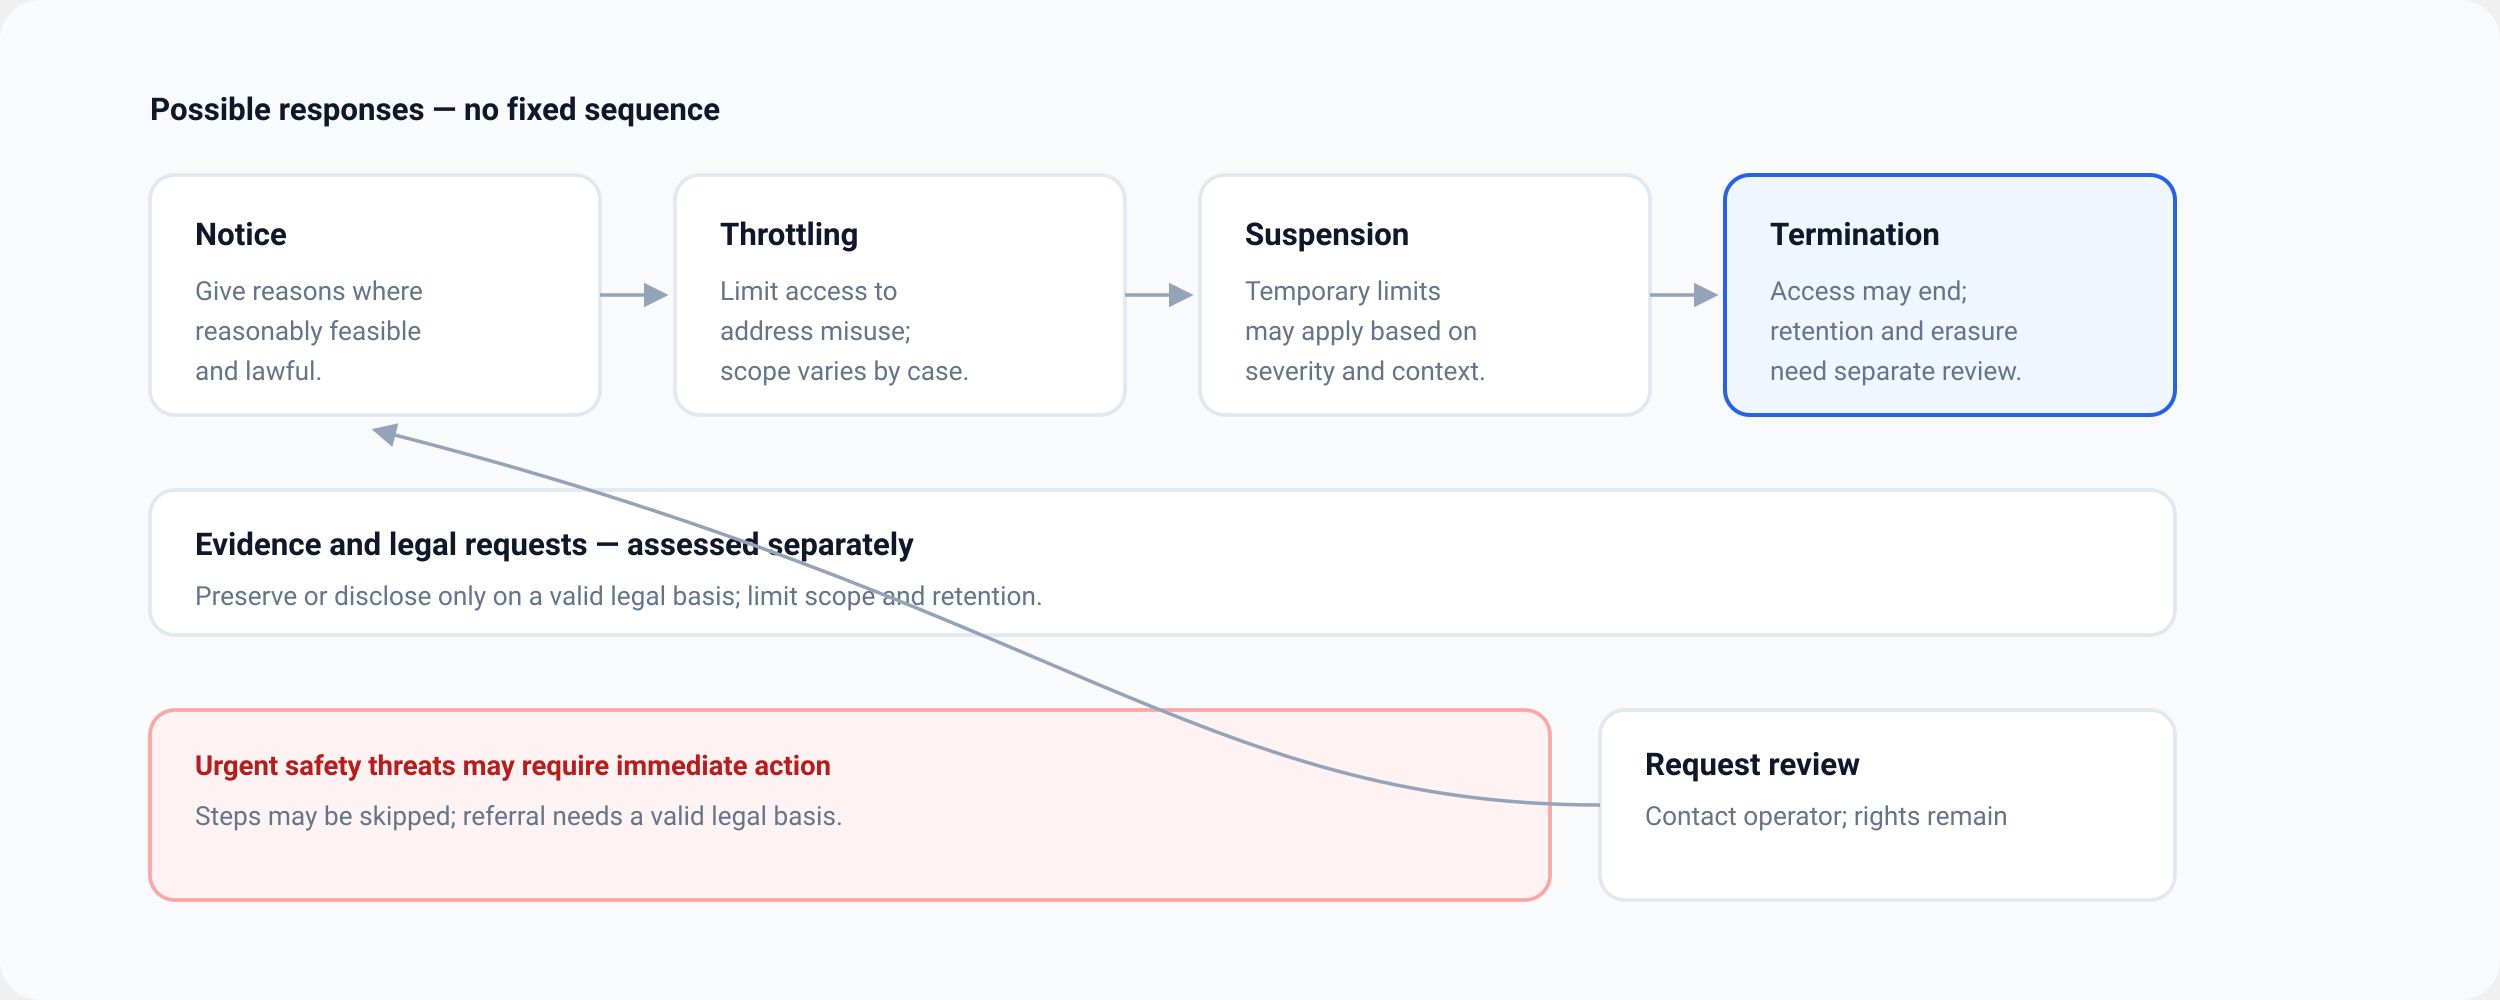
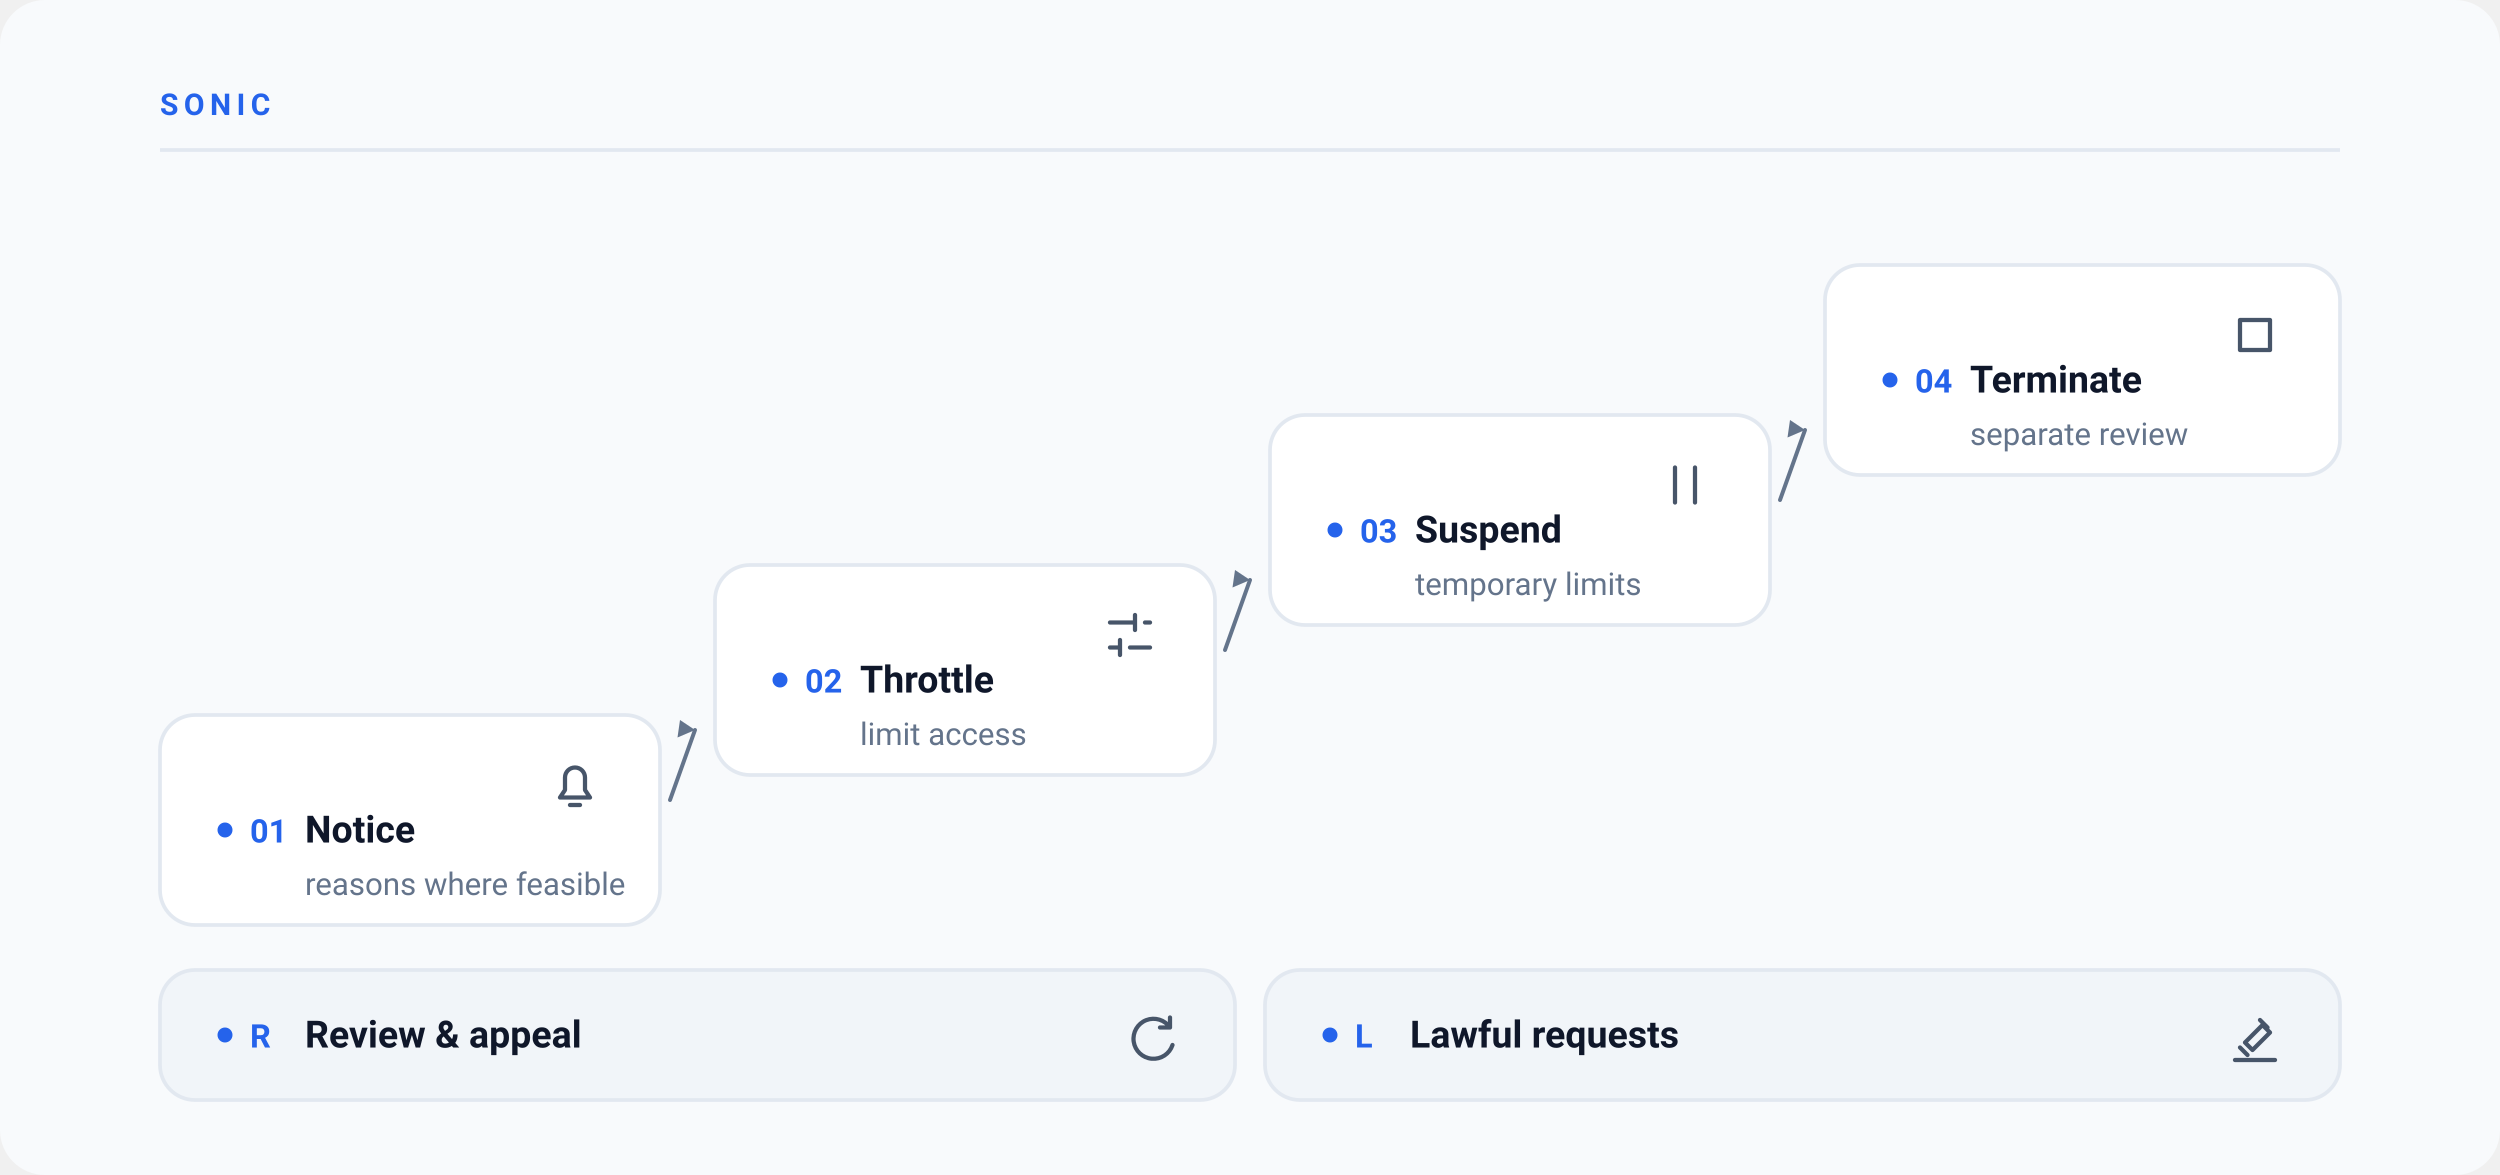
- <svg xmlns="http://www.w3.org/2000/svg" viewBox="0 0 1000 400" width="100%" role="img" aria-label="Possible use-policy responses, not a fixed sequence: notice where feasible, throttling, suspension or termination. Urgent safety threats may justify skipping steps; preservation or disclosure needs a valid legal basis. Operator review does not limit legal remedies.">
+ <svg xmlns="http://www.w3.org/2000/svg" viewBox="0 0 1000 470" width="100%" role="img" aria-label="Proportionate enforcement from notice to termination">
  <style>
-     .bg { fill: #f8fafc; }
-     .rung { fill: #ffffff; stroke: #e2e8f0; stroke-width: 1.5; }
-     .rung-top { fill: #eff6ff; stroke: #2563eb; stroke-width: 1.6; }
-     .rt { font: 600 12.5px -apple-system, 'Segoe UI', Roboto, 'Noto Sans', sans-serif; fill: #0f172a; }
-     .rb { font: 400 10.5px -apple-system, 'Segoe UI', Roboto, 'Noto Sans', sans-serif; fill: #64748b; }
-     .law { font: 600 10px -apple-system, 'Segoe UI', Roboto, 'Noto Sans', sans-serif; fill: #2563eb; }
-     .flow { stroke: #94a3b8; stroke-width: 1.4; fill: none; marker-end: url(#ar); }
-     .arrowhead { fill: #94a3b8; }
-     .zero { fill: #fef2f2; stroke: #fca5a5; stroke-width: 1.5; }
-     .zt { font: 600 11px -apple-system, 'Segoe UI', Roboto, 'Noto Sans', sans-serif; fill: #b91c1c; }
-     @media (prefers-color-scheme: dark) {
-       .bg { fill: #0b0f19; }
-       .rung { fill: #111827; stroke: #1e293b; }
-       .rung-top { fill: rgba(59,130,246,0.12); stroke: #3b82f6; }
-       .rt { fill: #f1f5f9; }
-       .rb { fill: #94a3b8; }
-       .law { fill: #60a5fa; }
-       .flow { stroke: #475569; }
-       .arrowhead { fill: #475569; }
-       .zero { fill: rgba(248,113,113,0.12); stroke: #7f1d1d; }
-       .zt { fill: #fca5a5; }
-     }
+     .bg{fill:#f8fafc} .card{fill:#ffffff;stroke:#e2e8f0;stroke-width:1.5}
+     .soft{fill:#f1f5f9;stroke:#e2e8f0;stroke-width:1.5}
+     .accent{fill:#eff6ff;stroke:#bfdbfe;stroke-width:1.6}
+     .warm{fill:#fffbeb;stroke:#fcd34d;stroke-width:1.5}
+     .good{fill:#f0fdf4;stroke:#bbf7d0;stroke-width:1.5}
+     .kicker{font:700 12px -apple-system, 'Segoe UI', Roboto, 'Noto Sans', 'Noto Sans CJK SC', sans-serif;letter-spacing:.18em;fill:#2563eb}
+     .num{font:700 13px -apple-system, 'Segoe UI', Roboto, 'Noto Sans', 'Noto Sans CJK SC', sans-serif;fill:#2563eb}
+     .label{font:600 18px -apple-system, 'Segoe UI', Roboto, 'Noto Sans', 'Noto Sans CJK SC', sans-serif;fill:#0f172a}
+     .label-sm{font:600 15px -apple-system, 'Segoe UI', Roboto, 'Noto Sans', 'Noto Sans CJK SC', sans-serif;fill:#0f172a}
+     .meta{font:400 12.5px -apple-system, 'Segoe UI', Roboto, 'Noto Sans', 'Noto Sans CJK SC', sans-serif;fill:#64748b}
+     .mono{font:400 12px 'SFMono-Regular', Consolas, 'Liberation Mono', monospace;fill:#64748b}
+     .foot{font:600 12px -apple-system, 'Segoe UI', Roboto, 'Noto Sans', 'Noto Sans CJK SC', sans-serif;fill:#64748b}
+     .stroke{stroke:#e2e8f0;stroke-width:1.5;fill:none}
+     .accent-stroke{stroke:#2563eb;stroke-width:1.8;fill:none}
+     .arrow{stroke:#64748b;stroke-width:1.6;fill:none;stroke-linecap:round;stroke-linejoin:round}
+     .arrow-head{fill:#64748b}
+     .icon{stroke:#475569;stroke-width:1.7;fill:none;stroke-linecap:round;stroke-linejoin:round}
+     .icon-accent{stroke:#2563eb;stroke-width:1.9;fill:none;stroke-linecap:round;stroke-linejoin:round}
+     .dot{fill:#2563eb}
+     @media print{ .bg{fill:#fff} }
  </style>
-   <defs>
-     <marker id="ar" markerWidth="7" markerHeight="7" refX="6" refY="3.5" orient="auto">
-       <path d="M0,0 L7,3.5 L0,7 Z" class="arrowhead" />
-     </marker>
-   </defs>
-   <rect class="bg" width="1000" height="400" rx="16" />
-   <text class="rt" x="60" y="48" font-size="15">Possible responses — no fixed sequence</text>
-   <rect class="rung" x="60" y="70" width="180" height="96" rx="10" />
-   <text class="rt" x="78" y="98">Notice</text>
-   <text class="rb" x="78" y="120">Give reasons where</text>
-   <text class="rb" x="78" y="136">reasonably feasible</text>
-   <text class="rb" x="78" y="152">and lawful.</text>
-   <rect class="rung" x="270" y="70" width="180" height="96" rx="10" />
-   <text class="rt" x="288" y="98">Throttling</text>
-   <text class="rb" x="288" y="120">Limit access to</text>
-   <text class="rb" x="288" y="136">address misuse;</text>
-   <text class="rb" x="288" y="152">scope varies by case.</text>
-   <rect class="rung" x="480" y="70" width="180" height="96" rx="10" />
-   <text class="rt" x="498" y="98">Suspension</text>
-   <text class="rb" x="498" y="120">Temporary limits</text>
-   <text class="rb" x="498" y="136">may apply based on</text>
-   <text class="rb" x="498" y="152">severity and context.</text>
-   <rect class="rung-top" x="690" y="70" width="180" height="96" rx="10" />
-   <text class="rt" x="708" y="98">Termination</text>
-   <text class="rb" x="708" y="120">Access may end;</text>
-   <text class="rb" x="708" y="136">retention and erasure</text>
-   <text class="rb" x="708" y="152">need separate review.</text>
-   <rect class="rung" x="60" y="196" width="810" height="58" rx="10" />
-   <text class="rt" x="78" y="222">Evidence and legal requests — assessed separately</text>
-   <text class="rb" x="78" y="242">Preserve or disclose only on a valid legal basis; limit scope and retention.</text>
-   <rect class="zero" x="60" y="284" width="560" height="76" rx="10" />
-   <text class="zt" x="78" y="310">Urgent safety threats may require immediate action</text>
-   <text class="rb" x="78" y="330" fill="#64748b">Steps may be skipped; referral needs a valid legal basis.</text>
-   <rect class="rung" x="640" y="284" width="230" height="76" rx="10" />
-   <text class="rt" x="658" y="310">Request review</text>
-   <text class="rb" x="658" y="330">Contact operator; rights remain</text>
-   <path class="flow" d="M 240 118 L 266 118" />
-   <path class="flow" d="M 450 118 L 476 118" />
-   <path class="flow" d="M 660 118 L 686 118" />
-   <path class="flow" d="M 640 322 C 480 322, 420 240, 150 172" />
+   <rect class="bg" width="1000" height="470" rx="18" />
+   <text class="kicker" x="64" y="46">SONIC</text>
+   <line x1="64" y1="60" x2="936" y2="60" class="stroke" />
+   <rect class="card" x="64" y="286" width="200" height="84" rx="14" />
+   <g class="icon" transform="translate(218 302) scale(1.000)">
+     <path d="M6 17h12l-2-3V9a4 4 0 0 0-8 0v5z M10 20h4" />
+   </g>
+   <circle class="dot" cx="90" cy="332" r="3" />
+   <text class="num" x="100" y="337">01</text>
+   <text class="label-sm" x="122" y="337">Notice</text>
+   <text class="meta" x="122" y="358">reasons where feasible</text>
+   <rect class="card" x="286" y="226" width="200" height="84" rx="14" />
+   <g class="icon" transform="translate(440 242) scale(1.000)">
+     <path d="M4 7h10 M18 7h2 M4 17h4 M12 17h8 M14 4v6 M8 14v6" />
+   </g>
+   <circle class="dot" cx="312" cy="272" r="3" />
+   <text class="num" x="322" y="277">02</text>
+   <text class="label-sm" x="344" y="277">Throttle</text>
+   <text class="meta" x="344" y="298">limit access</text>
+   <rect class="card" x="508" y="166" width="200" height="84" rx="14" />
+   <g class="icon" transform="translate(662 182) scale(1.000)">
+     <path d="M8 5v14 M16 5v14" />
+   </g>
+   <circle class="dot" cx="534" cy="212" r="3" />
+   <text class="num" x="544" y="217">03</text>
+   <text class="label-sm" x="566" y="217">Suspend</text>
+   <text class="meta" x="566" y="238">temporary limits</text>
+   <rect class="card" x="730" y="106" width="206" height="84" rx="14" />
+   <g class="icon" transform="translate(890 122) scale(1.000)">
+     <path d="M6 6h12v12H6z" />
+   </g>
+   <circle class="dot" cx="756" cy="152" r="3" />
+   <text class="num" x="766" y="157">04</text>
+   <text class="label-sm" x="788" y="157">Terminate</text>
+   <text class="meta" x="788" y="178">separate review</text>
+   <path class="arrow" d="M268 320L278 292" />
+   <path class="arrow-head" d="M272 288L278 292L271 295Z" />
+   <path class="arrow" d="M490 260L500 232" />
+   <path class="arrow-head" d="M494 228L500 232L493 235Z" />
+   <path class="arrow" d="M712 200L722 172" />
+   <path class="arrow-head" d="M716 168L722 172L715 175Z" />
+   <rect class="soft" x="64" y="388" width="430" height="52" rx="14" />
+   <g class="icon" transform="translate(448 404) scale(1.000)">
+     <path d="M20 7a8 8 0 1 0 1 7 M20 3v4h-4" />
+   </g>
+   <circle class="dot" cx="90" cy="414" r="3" />
+   <text class="num" x="100" y="419">R</text>
+   <text class="label-sm" x="122" y="419">Review &amp; appeal</text>
+   <rect class="soft" x="506" y="388" width="430" height="52" rx="14" />
+   <g class="icon" transform="translate(890 404) scale(1.000)">
+     <path d="M4 20h16 M8 13l7-7 3 3-7 7z M6 15l3 3 M14 4l3 3" />
+   </g>
+   <circle class="dot" cx="532" cy="414" r="3" />
+   <text class="num" x="542" y="419">L</text>
+   <text class="label-sm" x="564" y="419">Lawful requests</text>
</svg>
